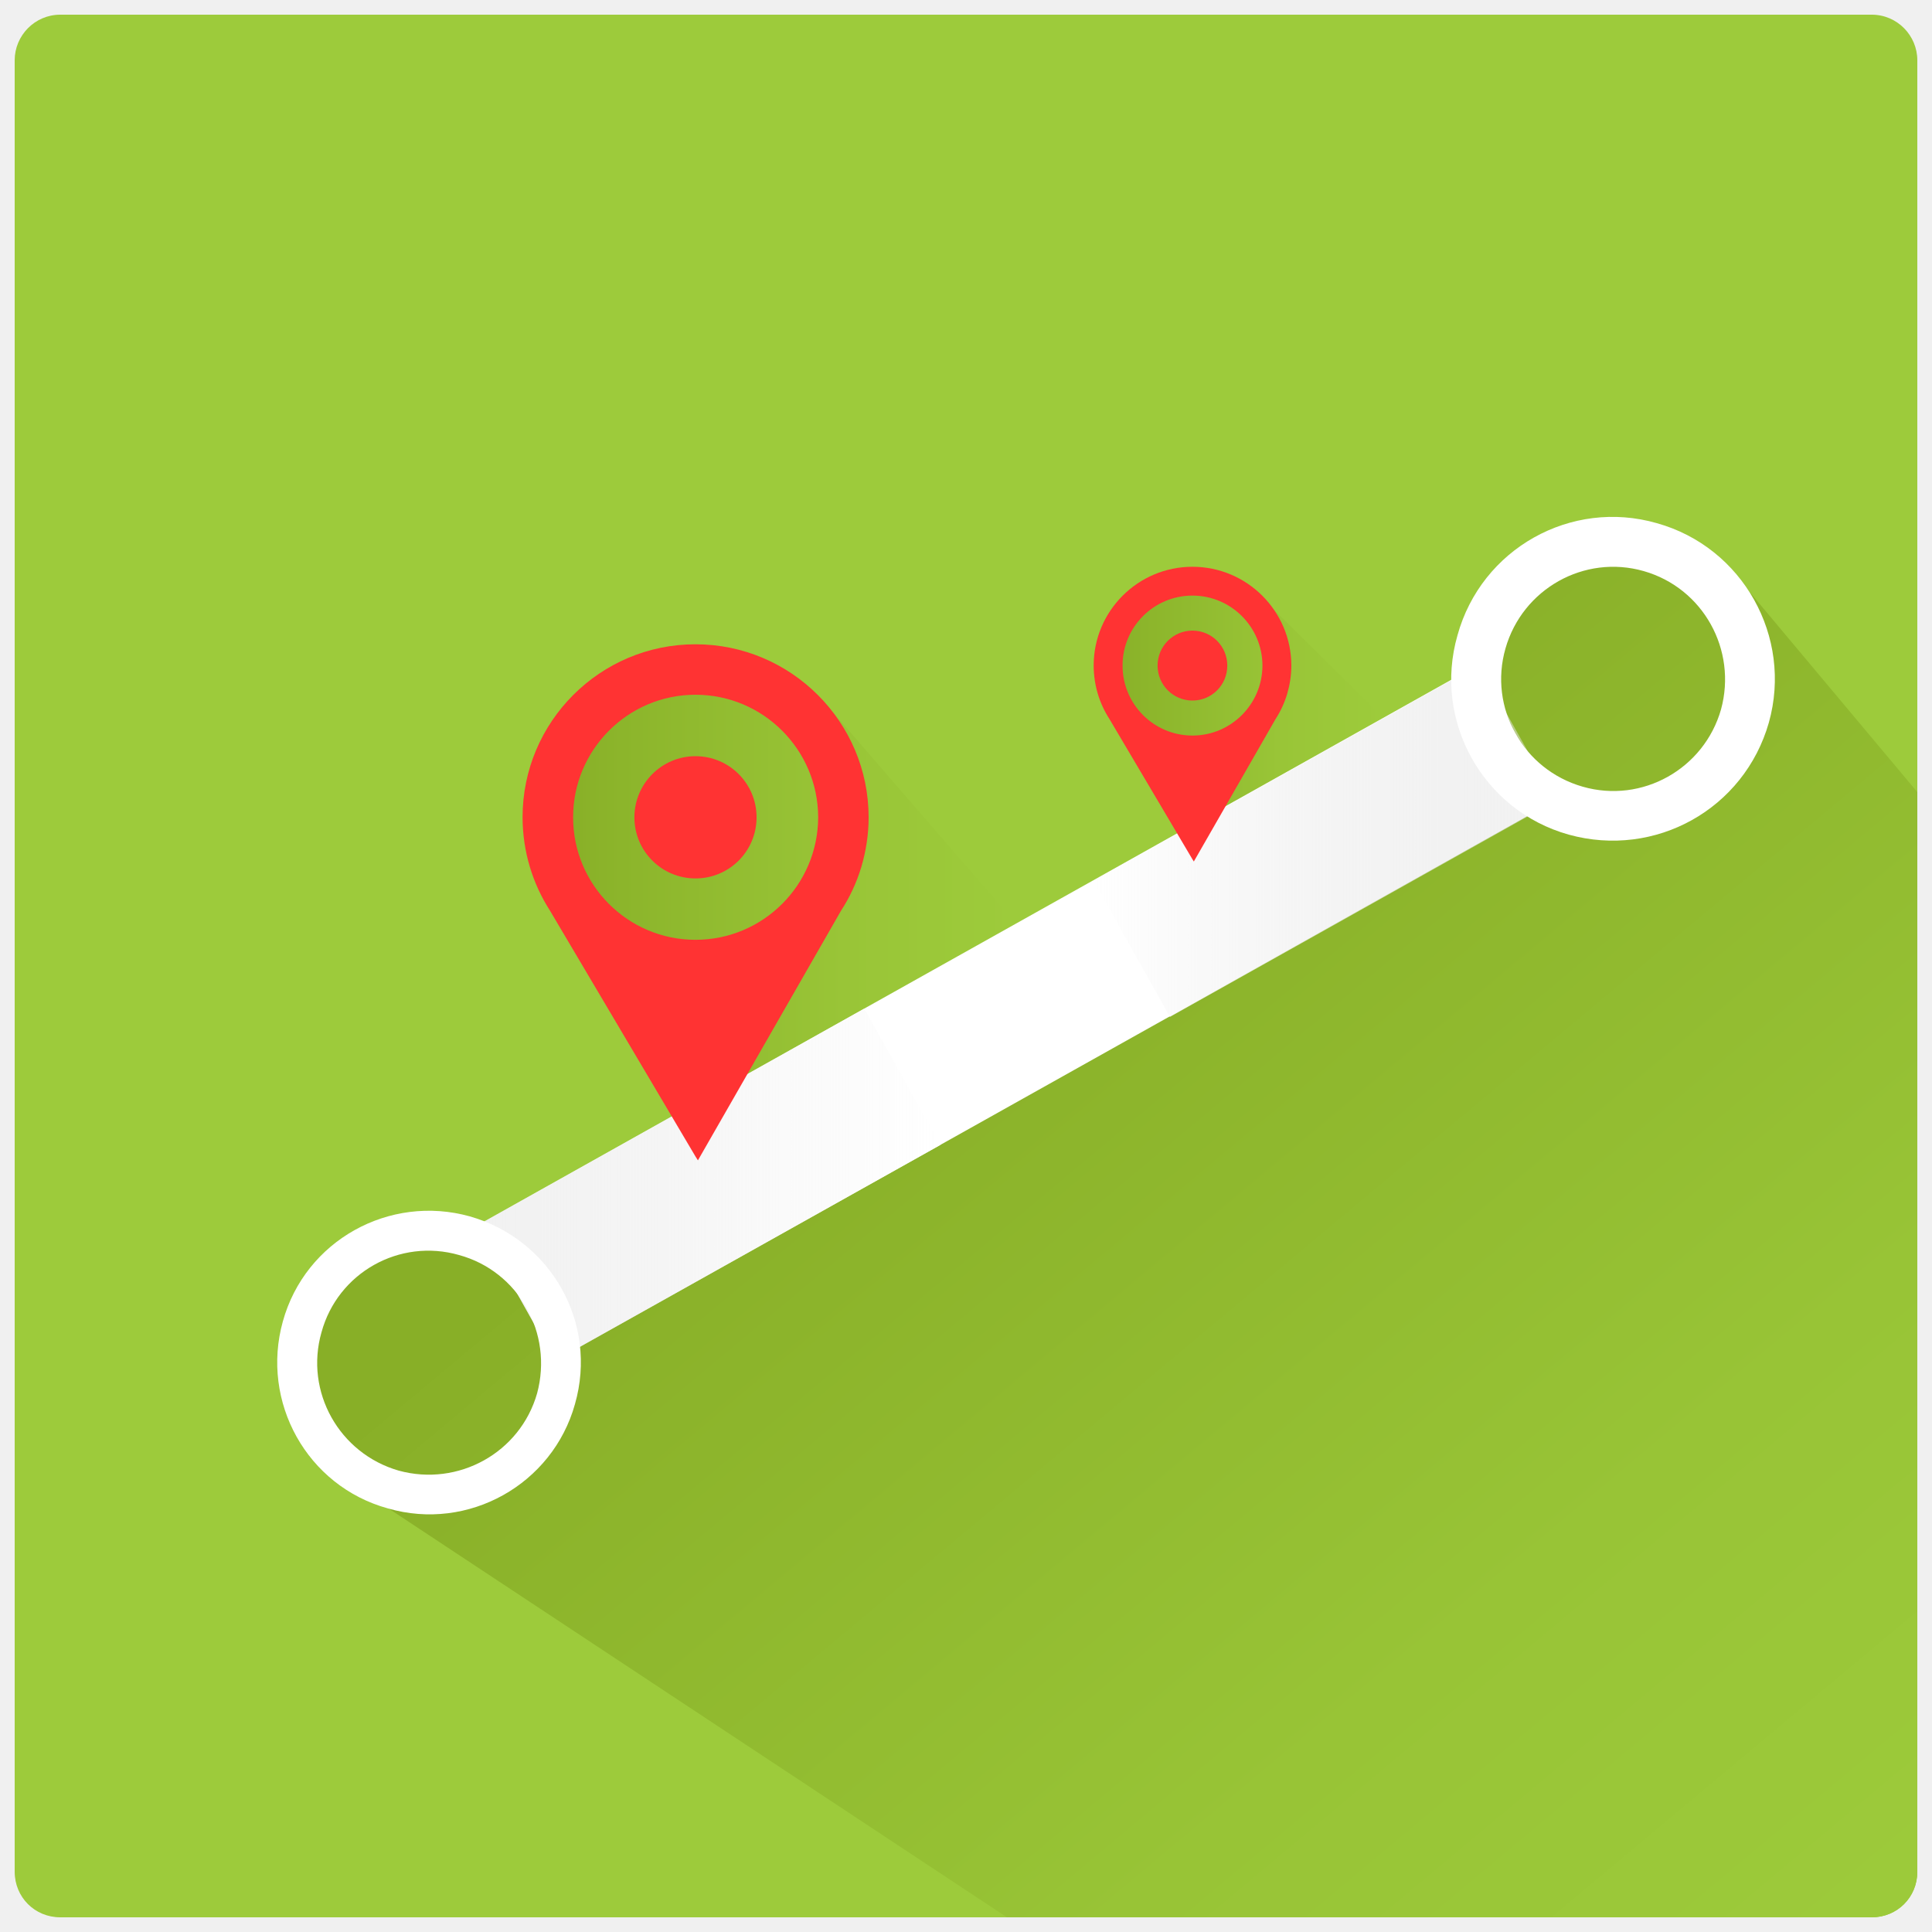
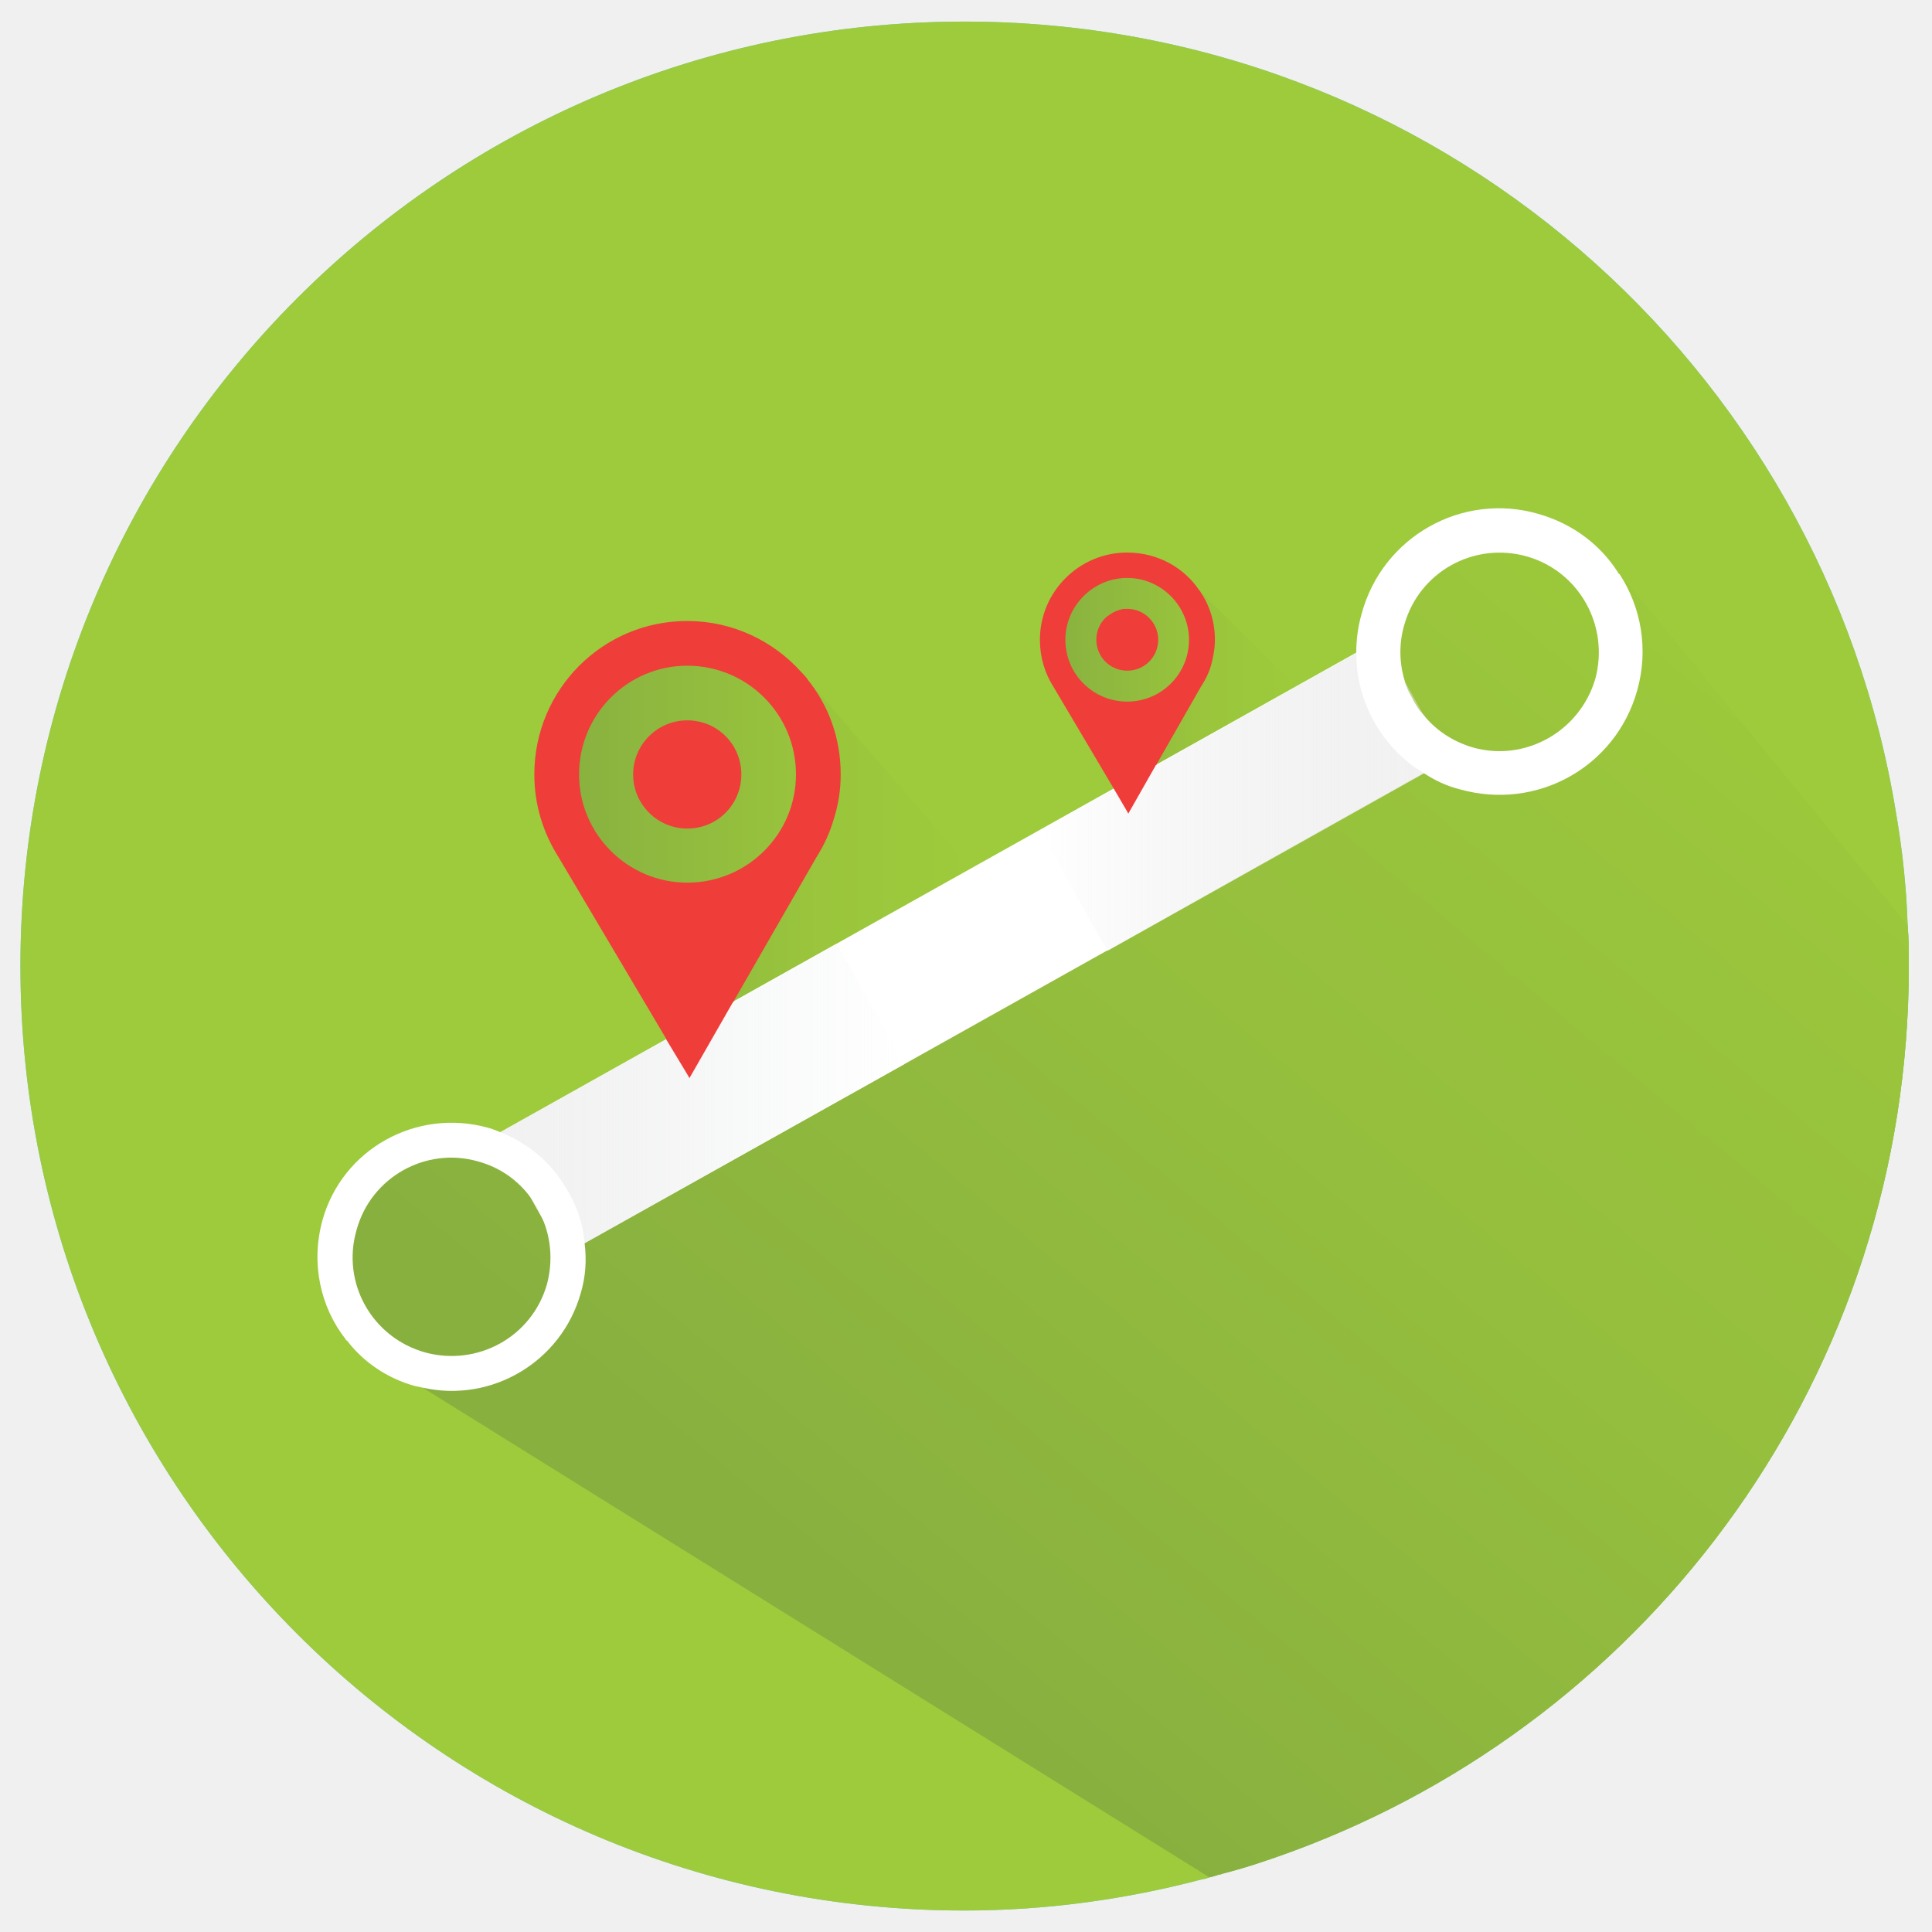
- <svg xmlns="http://www.w3.org/2000/svg" version="1.1" x="0px" y="0px" width="25px" height="25px" viewBox="0 0 25 25" enable-background="new 0 0 25 25" xml:space="preserve">
+ <svg xmlns="http://www.w3.org/2000/svg" version="1.1" x="0px" y="0px" width="35px" height="35px" viewBox="0 0 35 35" enable-background="new 0 0 35 35" xml:space="preserve">
  <g id="Layer_1">
-     <path fill="#9DCB3B" d="M24.81,0.78v23.44c0,0.33-0.26,0.59-0.59,0.59H0.78c-0.33,0-0.59-0.26-0.59-0.59V0.78   c0-0.32,0.26-0.59,0.59-0.59h23.44C24.55,0.19,24.81,0.46,24.81,0.78z" />
-     <g id="Layer_2">
- 	</g>
-     <linearGradient id="SVGID_1_" gradientUnits="userSpaceOnUse" x1="24.086" y1="26.117" x2="12.238" y2="11.955">
+     <path fill="#70CCDB" d="M34.58,17.48c0,0.01,0,0.01,0,0.02c0,7.36-4.63,13.63-11.17,16.04c-0.41,0.15-0.82,0.29-1.25,0.4   c-0.03,0.01-0.05,0.02-0.08,0.02c-0.061,0.021-0.12,0.04-0.17,0.05c-0.05,0.021-0.101,0.03-0.15,0.04   c-1.37,0.36-2.81,0.561-4.29,0.561c-9.44,0-17.1-7.67-17.1-17.11c0-9.44,7.66-17.11,17.1-17.11c8.52,0,15.56,6.22,16.879,14.34   c0.011,0.06,0.021,0.12,0.03,0.18c0.061,0.38,0.11,0.77,0.14,1.16c0.021,0.23,0.03,0.46,0.04,0.69v0.01   C34.58,17.01,34.58,17.24,34.58,17.48z" />
+     <path fill="#9DCB3C" d="M34.58,17.48c0,0.01,0,0.01,0,0.02c0,7.36-4.63,13.63-11.17,16.04c-0.41,0.15-0.82,0.29-1.25,0.4   c-0.03,0.01-0.05,0.02-0.08,0.02c-0.061,0.021-0.12,0.04-0.17,0.05c-0.05,0.021-0.101,0.03-0.15,0.04   c-1.37,0.36-2.81,0.561-4.29,0.561c-9.44,0-17.1-7.67-17.1-17.11c0-9.44,7.66-17.11,17.1-17.11c8.52,0,15.56,6.22,16.879,14.34   c0.011,0.06,0.021,0.12,0.03,0.18c0.061,0.38,0.11,0.77,0.14,1.16c0.021,0.23,0.03,0.46,0.04,0.69v0.01   C34.58,17.01,34.58,17.24,34.58,17.48z" />
+     <path display="none" fill="#FFFFFF" d="M34.58,17.5c0,7.36-4.63,13.63-11.17,16.04c-0.41,0.15-0.82,0.29-1.25,0.4l-4.68-5.75   l4.91-19.46l11.96,6c0.011,0.06,0.021,0.12,0.03,0.18C34.52,15.75,34.58,16.62,34.58,17.5z" />
+   </g>
+   <g id="Layer_2">
+ </g>
+   <g id="Layer_3">
+     <linearGradient id="SVGID_1_" gradientUnits="userSpaceOnUse" x1="30.791" y1="10.28" x2="15.278" y2="28.825">
      <stop offset="0" style="stop-color:#9DCB3B" />
-       <stop offset="0.388" style="stop-color:#98C436" />
-       <stop offset="0.941" style="stop-color:#8AB129" />
-       <stop offset="1" style="stop-color:#88AF27" />
+       <stop offset="0.185" style="stop-color:#99C43C" />
+       <stop offset="0.518" style="stop-color:#94BE3D" />
+       <stop offset="0.941" style="stop-color:#8AB23F" />
+       <stop offset="1" style="stop-color:#88B03F" />
    </linearGradient>
-     <path fill="url(#SVGID_1_)" d="M24.81,10.25v13.97c0,0.33-0.26,0.59-0.59,0.59H13.03L4,18.84l0.1-0.28C3.5,14.063,7,16.72,7,16.72   l11.78-6.49l1.31,0.21c-2.985-4.752,2.55-2.78,2.55-2.78L24.81,10.25z" />
+     <path fill="url(#SVGID_1_)" d="M34.58,17.48c0,0.01,0,0.01,0,0.02c0,7.36-4.63,13.63-11.17,16.04c-0.41,0.15-0.82,0.29-1.25,0.4   c-0.03,0.01-0.05,0.02-0.08,0.02c-0.061,0.021-0.12,0.04-0.17,0.05L7.66,25.14l-1.37-0.85c-0.02-0.01-0.03-0.021-0.03-0.03   l0.12-0.34c-0.56-4.229,1.8-3.35,2.98-2.68c0.37,0.21,0.62,0.399,0.62,0.399l0.26-0.14l5.64-3.11l3.69-2.04l5-2.75l0.859,0.14   l0.65,0.1h0.02l0.091,0.02c-0.011-0.02-0.021-0.03-0.03-0.05c0-0.01-0.01-0.01-0.01-0.01c-0.381-0.62-0.641-1.14-0.811-1.58   l-0.01-0.03c-0.021-0.05-0.04-0.09-0.05-0.14v-0.01c-1.141-3.36,3.66-1.77,4.05-1.64h0.01c0.01,0.01,0.021,0.01,0.021,0.01   l5.199,6.35v0.01C34.58,17.01,34.58,17.24,34.58,17.48z" />
    <g>
      <g>
-         <linearGradient id="SVGID_2_" gradientUnits="userSpaceOnUse" x1="7.239" y1="11.807" x2="13.148" y2="11.807">
-           <stop offset="0" style="stop-color:#88AF27" />
-           <stop offset="0.138" style="stop-color:#8CB52B" />
-           <stop offset="0.625" style="stop-color:#99C537" />
+         <linearGradient id="SVGID_2_" gradientUnits="userSpaceOnUse" x1="290.431" y1="-384.011" x2="297.754" y2="-384.011" gradientTransform="matrix(1 0 0 -1 -280.1602 -368.46)">
+           <stop offset="0" style="stop-color:#88B03F" />
+           <stop offset="0.138" style="stop-color:#8CB63F" />
+           <stop offset="0.625" style="stop-color:#9AC53C" />
          <stop offset="1" style="stop-color:#9DCB3B" />
        </linearGradient>
-         <path fill="url(#SVGID_2_)" d="M7.719,9.094c0,0-0.75,1.885-0.375,2.583s1.688,3.339,1.688,3.339l0.64-1.116l2.829-1.584     l0.648-0.363l-2.476-2.858C10.673,9.094,8.644,7.977,7.719,9.094z" />
-         <linearGradient id="SVGID_3_" gradientUnits="userSpaceOnUse" x1="14.312" y1="8.996" x2="17.904" y2="8.996">
-           <stop offset="0" style="stop-color:#88AF27" />
-           <stop offset="0.138" style="stop-color:#8CB52B" />
-           <stop offset="0.625" style="stop-color:#99C537" />
+         <path fill="url(#SVGID_2_)" d="M10.866,12.19c0,0-0.929,2.335-0.465,3.201c0.465,0.865,2.092,4.137,2.092,4.137l0.792-1.381     l3.505-1.963l0.803-0.45l-3.068-3.541C14.526,12.19,12.013,10.806,10.866,12.19z" />
+         <linearGradient id="SVGID_3_" gradientUnits="userSpaceOnUse" x1="299.196" y1="-380.529" x2="303.647" y2="-380.529" gradientTransform="matrix(1 0 0 -1 -280.1602 -368.46)">
+           <stop offset="0" style="stop-color:#88B03F" />
+           <stop offset="0.138" style="stop-color:#8CB63F" />
+           <stop offset="0.625" style="stop-color:#9AC53C" />
          <stop offset="1" style="stop-color:#9DCB3B" />
        </linearGradient>
-         <path fill="url(#SVGID_3_)" d="M14.313,8.783c0,0,0.297-1.877,1.813-0.986l0.362,0.096l1.417,1.4l-2.048,1.142     C15.856,10.435,14.766,10.285,14.313,8.783z" />
+         <path fill="url(#SVGID_3_)" d="M19.036,11.805c0,0,0.367-2.326,2.247-1.222l0.449,0.119l1.754,1.735l-2.536,1.416     C20.948,13.853,19.598,13.666,19.036,11.805z" />
      </g>
-       <rect x="5.742" y="12.099" transform="matrix(0.8724 -0.4887 0.4887 0.8724 -4.7294 8.0978)" fill="#FFFFFF" width="14.812" height="2.02" />
-       <linearGradient id="SVGID_4_" gradientUnits="userSpaceOnUse" x1="6.193" y1="15.33" x2="12.17" y2="15.33">
+       <rect x="8.416" y="15.914" transform="matrix(-0.8724 0.4887 -0.4887 -0.8724 41.3294 23.543)" fill="#FFFFFF" width="18.353" height="2.503" />
+       <linearGradient id="SVGID_4_" gradientUnits="userSpaceOnUse" x1="289.136" y1="-388.377" x2="296.541" y2="-388.377" gradientTransform="matrix(1 0 0 -1 -280.1602 -368.46)">
        <stop offset="0" style="stop-color:#E2E2E2;stop-opacity:0.46" />
        <stop offset="0.051" style="stop-color:#E4E4E4;stop-opacity:0.488" />
-         <stop offset="0.616" style="stop-color:#F8F8F8;stop-opacity:0.792" />
+         <stop offset="0.616" style="stop-color:#F7F8F8;stop-opacity:0.792" />
        <stop offset="1" style="stop-color:#FFFFFF" />
      </linearGradient>
-       <polygon fill="url(#SVGID_4_)" points="11.183,13.052 6.193,15.848 7.181,17.609 12.17,14.814   " />
-       <linearGradient id="SVGID_5_" gradientUnits="userSpaceOnUse" x1="14.151" y1="10.879" x2="20.129" y2="10.879">
+       <polygon fill="url(#SVGID_4_)" points="15.159,17.094 8.976,20.559 10.2,22.741 16.381,19.278   " />
+       <linearGradient id="SVGID_5_" gradientUnits="userSpaceOnUse" x1="298.995" y1="-382.862" x2="306.403" y2="-382.862" gradientTransform="matrix(1 0 0 -1 -280.1602 -368.46)">
        <stop offset="0" style="stop-color:#FFFFFF" />
        <stop offset="1" style="stop-color:#E2E2E2;stop-opacity:0.46" />
      </linearGradient>
-       <polygon fill="url(#SVGID_5_)" points="19.141,8.6 14.151,11.396 15.139,13.158 20.129,10.363   " />
-       <path fill="#FFFFFF" d="M6.08,15.74c-1.04-0.29-2.13,0.31-2.42,1.359c-0.29,1.04,0.31,2.131,1.36,2.42    c1.04,0.301,2.13-0.31,2.42-1.35C7.74,17.12,7.13,16.04,6.08,15.74z M6.95,18.03c-0.22,0.77-1.02,1.21-1.79,1    c-0.77-0.221-1.22-1.021-1-1.79c0.21-0.771,1.01-1.221,1.78-1C6.71,16.45,7.16,17.25,6.95,18.03z" />
-       <path fill="#FFFFFF" d="M21.44,6.77c-1.11-0.32-2.271,0.33-2.58,1.45c-0.32,1.11,0.33,2.27,1.439,2.58    c1.12,0.31,2.271-0.33,2.59-1.45C23.2,8.24,22.55,7.08,21.44,6.77z M22.27,9.18c-0.22,0.77-1.02,1.22-1.789,1    c-0.771-0.22-1.221-1.02-1-1.79c0.22-0.77,1.02-1.22,1.789-1C22.04,7.61,22.48,8.41,22.27,9.18z" />
+       <polygon fill="url(#SVGID_5_)" points="25.019,11.578 18.835,15.043 20.06,17.227 26.243,13.763   " />
+       <path fill="#FFFFFF" d="M10.59,22.52c-0.03-0.369-0.15-0.71-0.35-1.02c-0.26-0.44-0.67-0.79-1.18-0.99    c-0.07-0.029-0.14-0.06-0.22-0.08c-1.29-0.359-2.64,0.38-3,1.681c-0.21,0.77-0.04,1.56,0.42,2.149c0,0.01,0.01,0.021,0.03,0.03    c0.29,0.38,0.72,0.68,1.23,0.82c0.05,0.01,0.09,0.02,0.14,0.029c1.25,0.28,2.51-0.47,2.86-1.71    C10.61,23.13,10.63,22.82,10.59,22.52z M9.91,23.26c-0.27,0.96-1.26,1.5-2.21,1.24c-0.96-0.27-1.52-1.26-1.24-2.22    c0.26-0.95,1.25-1.511,2.2-1.24c0.4,0.11,0.72,0.34,0.95,0.65c0,0,0,0,0.01,0.01c0.08,0.109,0.15,0.229,0.2,0.359    C9.98,22.42,10.02,22.84,9.91,23.26z" />
+       <path fill="#FFFFFF" d="M29.34,10.4h-0.01c-0.32-0.52-0.83-0.91-1.46-1.09c-1.38-0.4-2.82,0.41-3.2,1.8    c-0.07,0.24-0.1,0.48-0.1,0.71v0.01c0,0.74,0.319,1.43,0.859,1.91c0.11,0.1,0.23,0.19,0.36,0.26c0,0,0,0.01,0.01,0.01    c0.2,0.13,0.41,0.23,0.65,0.29c1.39,0.39,2.819-0.4,3.21-1.79C29.87,11.76,29.73,11,29.34,10.4z M28.9,12.3    c-0.28,0.95-1.271,1.51-2.221,1.24c-0.37-0.11-0.68-0.32-0.899-0.6c-0.04-0.04-0.08-0.09-0.11-0.14c-0.03-0.05-0.07-0.1-0.09-0.16    c-0.05-0.08-0.09-0.17-0.12-0.26c0-0.01-0.01-0.02-0.01-0.02c0-0.01,0-0.01,0-0.02c-0.101-0.32-0.11-0.68-0.01-1.02    c0.27-0.96,1.26-1.51,2.22-1.24C28.61,10.35,29.16,11.34,28.9,12.3z" />
      <g>
-         <path fill="#FF3333" d="M8.999,9.785c-0.435,0-0.79,0.355-0.79,0.791c0,0.438,0.354,0.791,0.791,0.791     c0.438,0,0.79-0.354,0.79-0.791C9.79,10.14,9.438,9.785,8.999,9.785 M8.999,9.785c-0.435,0-0.79,0.355-0.79,0.791     c0,0.438,0.354,0.791,0.791,0.791c0.438,0,0.79-0.354,0.79-0.791C9.79,10.14,9.438,9.785,8.999,9.785 M8.999,9.785     c-0.435,0-0.79,0.355-0.79,0.791c0,0.438,0.354,0.791,0.791,0.791c0.438,0,0.79-0.354,0.79-0.791     C9.79,10.14,9.438,9.785,8.999,9.785 M8.999,9.785c-0.435,0-0.79,0.355-0.79,0.791c0,0.438,0.354,0.791,0.791,0.791     c0.438,0,0.79-0.354,0.79-0.791C9.79,10.14,9.438,9.785,8.999,9.785 M8.999,8.337c-1.234,0-2.237,1.003-2.237,2.238     c0.001,0.447,0.13,0.859,0.356,1.211l1.881,3.178l0.032,0.051l1.851-3.229c0.114-0.175,0.202-0.364,0.264-0.569     c0.06-0.205,0.094-0.417,0.094-0.642C11.239,9.341,10.236,8.337,8.999,8.337 M8.999,8.99c0.876,0,1.586,0.711,1.588,1.585     c-0.002,0.876-0.712,1.586-1.588,1.586c-0.874,0-1.584-0.71-1.583-1.586C7.416,9.702,8.125,8.99,8.999,8.99 M9,11.367     c0.438,0,0.79-0.354,0.79-0.791c0-0.436-0.352-0.791-0.791-0.791c-0.435,0-0.79,0.355-0.79,0.791     C8.209,11.013,8.564,11.367,9,11.367 M8.999,9.785c-0.435,0-0.79,0.355-0.79,0.791c0,0.438,0.354,0.791,0.791,0.791     c0.438,0,0.79-0.354,0.79-0.791C9.79,10.14,9.438,9.785,8.999,9.785 M8.999,9.785c-0.435,0-0.79,0.355-0.79,0.791     c0,0.438,0.354,0.791,0.791,0.791c0.438,0,0.79-0.354,0.79-0.791C9.79,10.14,9.438,9.785,8.999,9.785 M8.999,9.785     c-0.435,0-0.79,0.355-0.79,0.791c0,0.438,0.354,0.791,0.791,0.791c0.438,0,0.79-0.354,0.79-0.791     C9.79,10.14,9.438,9.785,8.999,9.785 M8.999,9.785c-0.435,0-0.79,0.355-0.79,0.791c0,0.438,0.354,0.791,0.791,0.791     c0.438,0,0.79-0.354,0.79-0.791C9.79,10.14,9.438,9.785,8.999,9.785" />
-         <path fill="#FF3333" d="M15.43,8.161c-0.249,0-0.451,0.203-0.451,0.452c0,0.25,0.202,0.452,0.451,0.452     c0.251,0,0.451-0.202,0.451-0.452C15.881,8.363,15.681,8.161,15.43,8.161 M15.43,8.161c-0.249,0-0.451,0.203-0.451,0.452     c0,0.25,0.202,0.452,0.451,0.452c0.251,0,0.451-0.202,0.451-0.452C15.881,8.363,15.681,8.161,15.43,8.161 M15.43,8.161     c-0.249,0-0.451,0.203-0.451,0.452c0,0.25,0.202,0.452,0.451,0.452c0.251,0,0.451-0.202,0.451-0.452     C15.881,8.363,15.681,8.161,15.43,8.161 M15.43,8.161c-0.249,0-0.451,0.203-0.451,0.452c0,0.25,0.202,0.452,0.451,0.452     c0.251,0,0.451-0.202,0.451-0.452C15.881,8.363,15.681,8.161,15.43,8.161 M15.43,7.334c-0.705,0-1.278,0.573-1.278,1.278     c0.001,0.255,0.074,0.491,0.204,0.692l1.074,1.815l0.018,0.029l1.058-1.844c0.065-0.101,0.115-0.208,0.15-0.325     c0.034-0.117,0.054-0.238,0.054-0.367C16.709,7.907,16.136,7.334,15.43,7.334 M15.43,7.707c0.5,0,0.905,0.406,0.906,0.905     c-0.001,0.5-0.406,0.906-0.906,0.906s-0.905-0.406-0.904-0.906C14.525,8.113,14.93,7.707,15.43,7.707 M15.43,9.064     c0.251,0,0.451-0.202,0.451-0.452c0-0.249-0.2-0.452-0.451-0.452c-0.249,0-0.451,0.203-0.451,0.452     C14.979,8.862,15.181,9.064,15.43,9.064 M15.43,8.161c-0.249,0-0.451,0.203-0.451,0.452c0,0.25,0.202,0.452,0.451,0.452     c0.251,0,0.451-0.202,0.451-0.452C15.881,8.363,15.681,8.161,15.43,8.161 M15.43,8.161c-0.249,0-0.451,0.203-0.451,0.452     c0,0.25,0.202,0.452,0.451,0.452c0.251,0,0.451-0.202,0.451-0.452C15.881,8.363,15.681,8.161,15.43,8.161 M15.43,8.161     c-0.249,0-0.451,0.203-0.451,0.452c0,0.25,0.202,0.452,0.451,0.452c0.251,0,0.451-0.202,0.451-0.452     C15.881,8.363,15.681,8.161,15.43,8.161 M15.43,8.161c-0.249,0-0.451,0.203-0.451,0.452c0,0.25,0.202,0.452,0.451,0.452     c0.251,0,0.451-0.202,0.451-0.452C15.881,8.363,15.681,8.161,15.43,8.161" />
+         <path fill="#EF3D39" d="M12.45,13.05c-0.54,0-0.98,0.44-0.98,0.98c0,0.54,0.44,0.98,0.98,0.98c0.55,0,0.98-0.44,0.98-0.98     C13.43,13.49,13,13.05,12.45,13.05z M12.45,13.05c-0.54,0-0.98,0.44-0.98,0.98c0,0.54,0.44,0.98,0.98,0.98     c0.55,0,0.98-0.44,0.98-0.98C13.43,13.49,13,13.05,12.45,13.05z M12.45,13.05c-0.54,0-0.98,0.44-0.98,0.98     c0,0.54,0.44,0.98,0.98,0.98c0.55,0,0.98-0.44,0.98-0.98C13.43,13.49,13,13.05,12.45,13.05z M12.45,13.05     c-0.54,0-0.98,0.44-0.98,0.98c0,0.54,0.44,0.98,0.98,0.98c0.55,0,0.98-0.44,0.98-0.98C13.43,13.49,13,13.05,12.45,13.05z      M12.45,13.05c-0.54,0-0.98,0.44-0.98,0.98c0,0.54,0.44,0.98,0.98,0.98c0.55,0,0.98-0.44,0.98-0.98     C13.43,13.49,13,13.05,12.45,13.05z M12.45,13.05c-0.54,0-0.98,0.44-0.98,0.98c0,0.54,0.44,0.98,0.98,0.98     c0.55,0,0.98-0.44,0.98-0.98C13.43,13.49,13,13.05,12.45,13.05z M14.63,12.31c0-0.01-0.01-0.02-0.02-0.03     c-0.03-0.04-0.06-0.07-0.09-0.1c-0.51-0.57-1.25-0.93-2.07-0.93c-1.53,0-2.77,1.24-2.77,2.78c0,0.55,0.16,1.06,0.44,1.5     l1.95,3.291v0.01l0.38,0.63l0.04,0.07l0.79-1.38h0.01V18.14l1.5-2.61c0.14-0.22,0.25-0.46,0.32-0.71     c0.08-0.25,0.12-0.52,0.12-0.79C15.23,13.37,15.01,12.78,14.63,12.31z M12.45,15.99c-1.08,0-1.96-0.88-1.96-1.96     c0-1.09,0.88-1.97,1.96-1.97c1.09,0,1.97,0.88,1.97,1.97C14.42,15.11,13.54,15.99,12.45,15.99z M12.45,13.05     c-0.54,0-0.98,0.44-0.98,0.98c0,0.54,0.44,0.98,0.98,0.98c0.55,0,0.98-0.44,0.98-0.98C13.43,13.49,13,13.05,12.45,13.05z      M12.45,13.05c-0.54,0-0.98,0.44-0.98,0.98c0,0.54,0.44,0.98,0.98,0.98c0.55,0,0.98-0.44,0.98-0.98     C13.43,13.49,13,13.05,12.45,13.05z M12.45,13.05c-0.54,0-0.98,0.44-0.98,0.98c0,0.54,0.44,0.98,0.98,0.98     c0.55,0,0.98-0.44,0.98-0.98C13.43,13.49,13,13.05,12.45,13.05z M12.45,13.05c-0.54,0-0.98,0.44-0.98,0.98     c0,0.54,0.44,0.98,0.98,0.98c0.55,0,0.98-0.44,0.98-0.98C13.43,13.49,13,13.05,12.45,13.05z M12.45,13.05     c-0.54,0-0.98,0.44-0.98,0.98c0,0.54,0.44,0.98,0.98,0.98c0.55,0,0.98-0.44,0.98-0.98C13.43,13.49,13,13.05,12.45,13.05z      M12.45,13.05c-0.54,0-0.98,0.44-0.98,0.98c0,0.54,0.44,0.98,0.98,0.98c0.55,0,0.98-0.44,0.98-0.98     C13.43,13.49,13,13.05,12.45,13.05z M12.45,13.05c-0.54,0-0.98,0.44-0.98,0.98c0,0.54,0.44,0.98,0.98,0.98     c0.55,0,0.98-0.44,0.98-0.98C13.43,13.49,13,13.05,12.45,13.05z" />
+         <path fill="#EF3D39" d="M20.42,11.03c-0.04,0-0.08,0-0.11,0.01c-0.079,0.02-0.14,0.05-0.199,0.09     c-0.03,0.02-0.061,0.04-0.091,0.07c-0.1,0.1-0.159,0.24-0.159,0.39c0,0.31,0.25,0.56,0.56,0.56c0.311,0,0.561-0.25,0.561-0.56     S20.73,11.03,20.42,11.03z M20.42,11.03c-0.04,0-0.08,0-0.11,0.01c-0.079,0.02-0.14,0.05-0.199,0.09     c-0.03,0.02-0.061,0.04-0.091,0.07c-0.1,0.1-0.159,0.24-0.159,0.39c0,0.31,0.25,0.56,0.56,0.56c0.311,0,0.561-0.25,0.561-0.56     S20.73,11.03,20.42,11.03z M20.42,11.03c-0.04,0-0.08,0-0.11,0.01c-0.079,0.02-0.14,0.05-0.199,0.09     c-0.03,0.02-0.061,0.04-0.091,0.07c-0.1,0.1-0.159,0.24-0.159,0.39c0,0.31,0.25,0.56,0.56,0.56c0.311,0,0.561-0.25,0.561-0.56     S20.73,11.03,20.42,11.03z M20.42,11.03c-0.04,0-0.08,0-0.11,0.01c-0.079,0.02-0.14,0.05-0.199,0.09     c-0.03,0.02-0.061,0.04-0.091,0.07c-0.1,0.1-0.159,0.24-0.159,0.39c0,0.31,0.25,0.56,0.56,0.56c0.311,0,0.561-0.25,0.561-0.56     S20.73,11.03,20.42,11.03z M20.42,11.03c-0.04,0-0.08,0-0.11,0.01c-0.079,0.02-0.14,0.05-0.199,0.09     c-0.03,0.02-0.061,0.04-0.091,0.07c-0.1,0.1-0.159,0.24-0.159,0.39c0,0.31,0.25,0.56,0.56,0.56c0.311,0,0.561-0.25,0.561-0.56     S20.73,11.03,20.42,11.03z M20.42,11.03c-0.04,0-0.08,0-0.11,0.01c-0.079,0.02-0.14,0.05-0.199,0.09     c-0.03,0.02-0.061,0.04-0.091,0.07c-0.1,0.1-0.159,0.24-0.159,0.39c0,0.31,0.25,0.56,0.56,0.56c0.311,0,0.561-0.25,0.561-0.56     S20.73,11.03,20.42,11.03z M21.74,10.71c0-0.01-0.01-0.01-0.01-0.01c-0.28-0.42-0.761-0.69-1.311-0.69     c-0.87,0-1.58,0.71-1.58,1.58c0,0.32,0.09,0.61,0.25,0.86l1.09,1.84l0.24,0.41l0.021,0.04l0.5-0.88h0.01v-0.01l0.8-1.4     c0.08-0.12,0.15-0.26,0.19-0.4c0.04-0.15,0.069-0.3,0.069-0.46C22.01,11.26,21.91,10.96,21.74,10.71z M20.42,12.71     c-0.62,0-1.12-0.5-1.12-1.12c0-0.61,0.5-1.12,1.12-1.12s1.12,0.51,1.12,1.12C21.54,12.21,21.04,12.71,20.42,12.71z M20.42,11.03     c-0.04,0-0.08,0-0.11,0.01c-0.079,0.02-0.14,0.05-0.199,0.09c-0.03,0.02-0.061,0.04-0.091,0.07c-0.1,0.1-0.159,0.24-0.159,0.39     c0,0.31,0.25,0.56,0.56,0.56c0.311,0,0.561-0.25,0.561-0.56S20.73,11.03,20.42,11.03z M20.42,11.03c-0.04,0-0.08,0-0.11,0.01     c-0.079,0.02-0.14,0.05-0.199,0.09c-0.03,0.02-0.061,0.04-0.091,0.07c-0.1,0.1-0.159,0.24-0.159,0.39c0,0.31,0.25,0.56,0.56,0.56     c0.311,0,0.561-0.25,0.561-0.56S20.73,11.03,20.42,11.03z M20.42,11.03c-0.04,0-0.08,0-0.11,0.01     c-0.079,0.02-0.14,0.05-0.199,0.09c-0.03,0.02-0.061,0.04-0.091,0.07c-0.1,0.1-0.159,0.24-0.159,0.39c0,0.31,0.25,0.56,0.56,0.56     c0.311,0,0.561-0.25,0.561-0.56S20.73,11.03,20.42,11.03z M20.42,11.03c-0.04,0-0.08,0-0.11,0.01     c-0.079,0.02-0.14,0.05-0.199,0.09c-0.03,0.02-0.061,0.04-0.091,0.07c-0.1,0.1-0.159,0.24-0.159,0.39c0,0.31,0.25,0.56,0.56,0.56     c0.311,0,0.561-0.25,0.561-0.56S20.73,11.03,20.42,11.03z M20.42,11.03c-0.04,0-0.08,0-0.11,0.01     c-0.079,0.02-0.14,0.05-0.199,0.09c-0.03,0.02-0.061,0.04-0.091,0.07c-0.1,0.1-0.159,0.24-0.159,0.39c0,0.31,0.25,0.56,0.56,0.56     c0.311,0,0.561-0.25,0.561-0.56S20.73,11.03,20.42,11.03z M20.42,11.03c-0.04,0-0.08,0-0.11,0.01     c-0.079,0.02-0.14,0.05-0.199,0.09c-0.03,0.02-0.061,0.04-0.091,0.07c-0.1,0.1-0.159,0.24-0.159,0.39c0,0.31,0.25,0.56,0.56,0.56     c0.311,0,0.561-0.25,0.561-0.56S20.73,11.03,20.42,11.03z M20.42,11.03c-0.04,0-0.08,0-0.11,0.01     c-0.079,0.02-0.14,0.05-0.199,0.09c-0.03,0.02-0.061,0.04-0.091,0.07c-0.1,0.1-0.159,0.24-0.159,0.39c0,0.31,0.25,0.56,0.56,0.56     c0.311,0,0.561-0.25,0.561-0.56S20.73,11.03,20.42,11.03z" />
      </g>
    </g>
-     <linearGradient id="SVGID_6_" gradientUnits="userSpaceOnUse" x1="14.404" y1="8.703" x2="14.404" y2="8.703">
-       <stop offset="0" style="stop-color:#88AF27" />
-       <stop offset="0.138" style="stop-color:#8CB52B" />
-       <stop offset="0.625" style="stop-color:#99C537" />
+     <linearGradient id="SVGID_6_" gradientUnits="userSpaceOnUse" x1="299.31" y1="-380.166" x2="299.31" y2="-380.166" gradientTransform="matrix(1 0 0 -1 -280.1602 -368.46)">
+       <stop offset="0" style="stop-color:#88B03F" />
+       <stop offset="0.138" style="stop-color:#8CB63F" />
+       <stop offset="0.625" style="stop-color:#9AC53C" />
      <stop offset="1" style="stop-color:#9DCB3B" />
    </linearGradient>
-     <path fill="url(#SVGID_6_)" d="M14.404,8.703" />
+     <path fill="url(#SVGID_6_)" d="M19.149,11.706L19.149,11.706z" />
  </g>
-   <g id="Layer_3">
- </g>
</svg>
